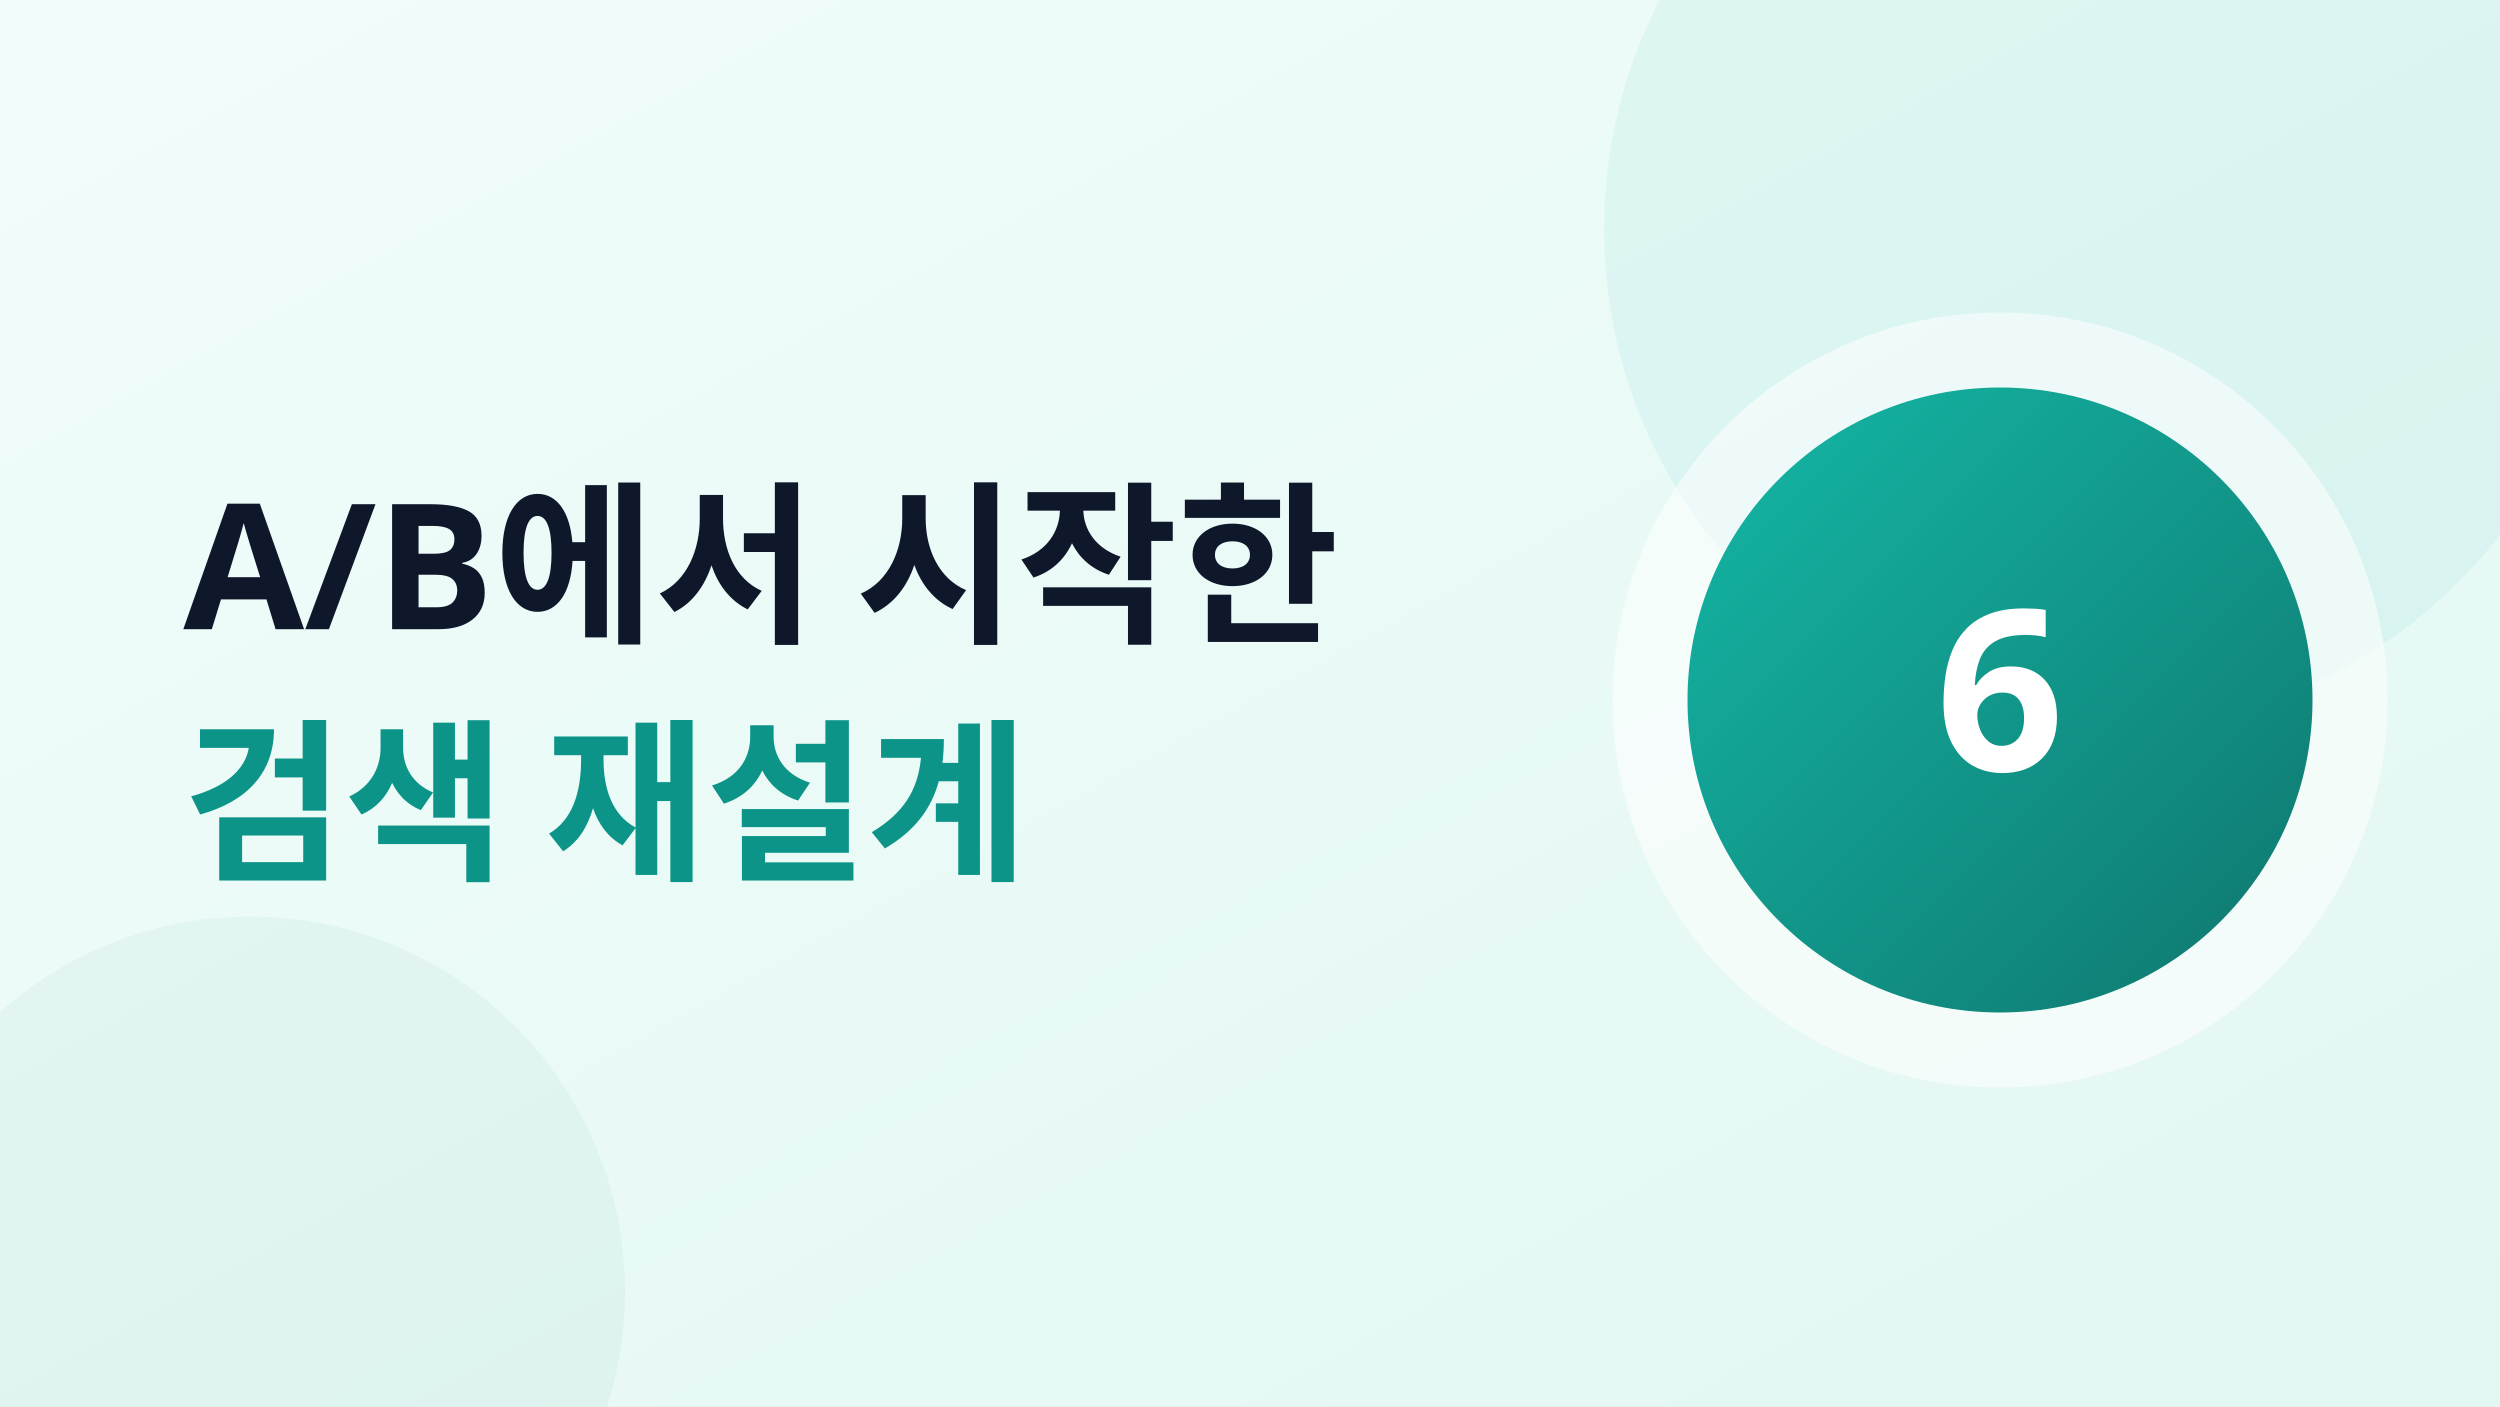
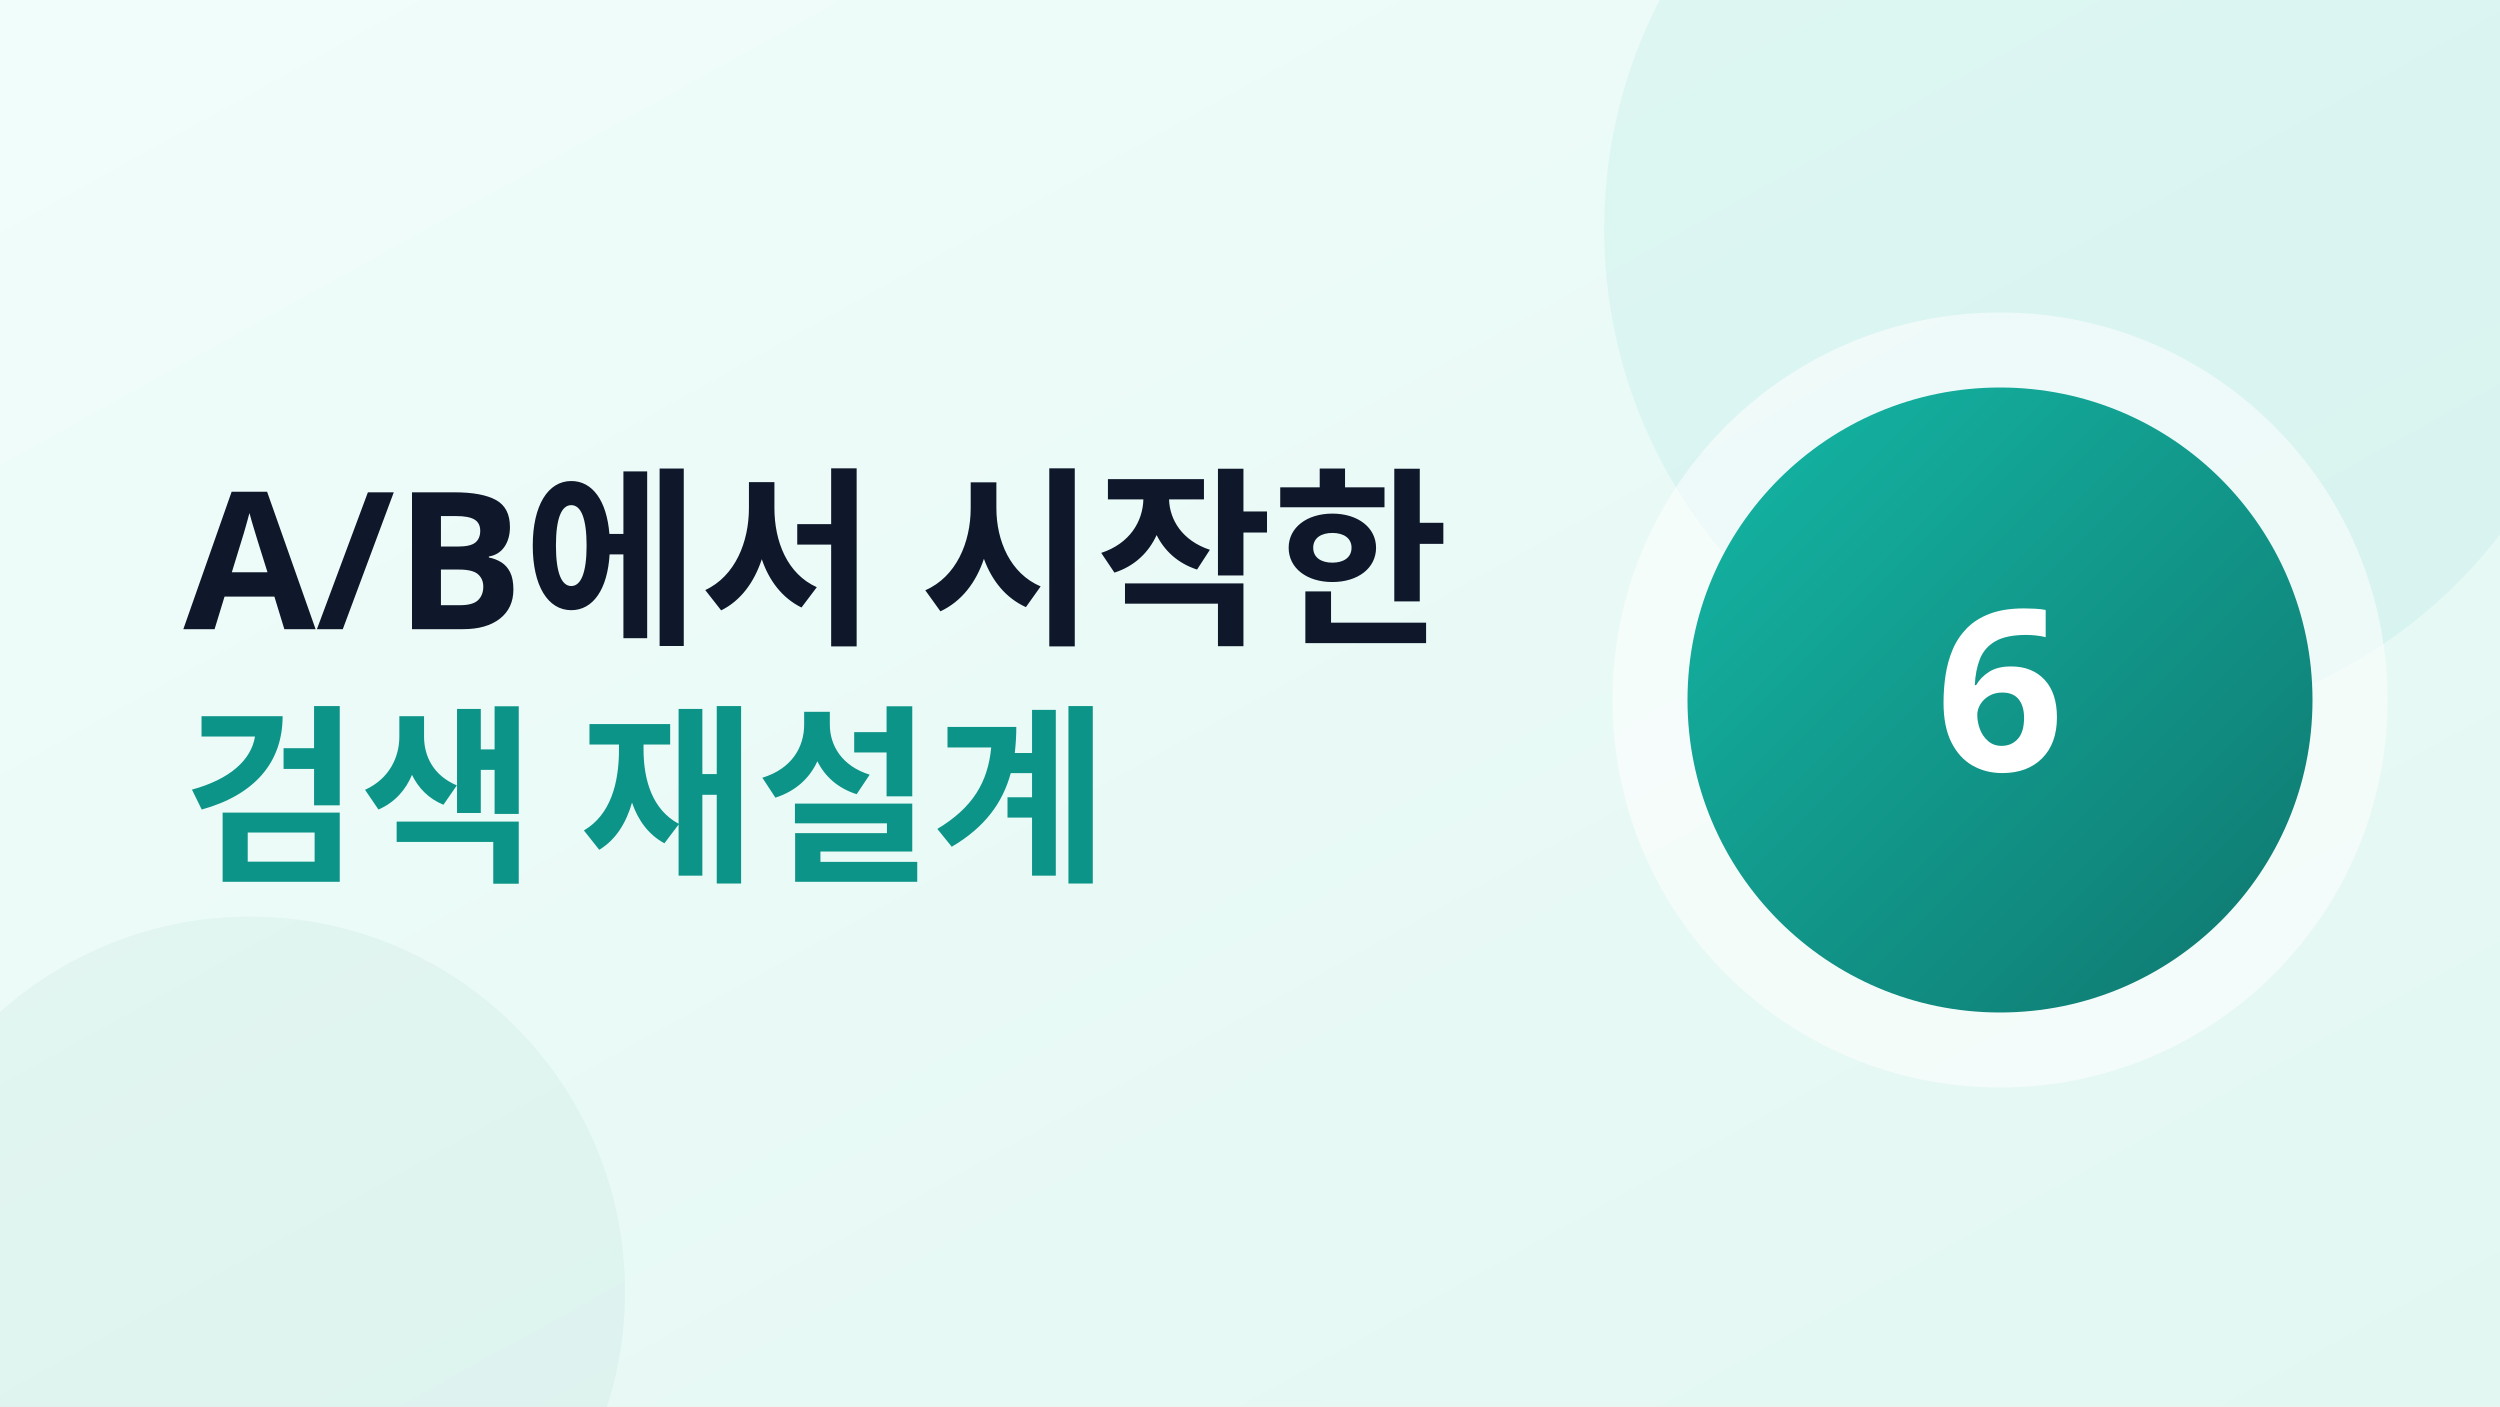
<svg xmlns="http://www.w3.org/2000/svg" viewBox="0 0 1200 675" role="img" aria-label="TECH NOTE · 온톨로지 6편 — A/B에서 시작한 검색 재설계">
  <defs>
    <linearGradient id="bg" x1="0" y1="0" x2="1" y2="1">
      <stop offset="0" stop-color="#f1fdfb" />
      <stop offset="1" stop-color="#e2f7f2" />
    </linearGradient>
    <linearGradient id="badge" x1="0" y1="0" x2="1" y2="1">
      <stop offset="0" stop-color="#14b8a6" />
      <stop offset="1" stop-color="#0f766e" />
    </linearGradient>
  </defs>
  <rect width="1200" height="675" fill="url(#bg)" />
  <circle cx="1010" cy="110" r="240" fill="#14b8a6" opacity="0.07" />
  <circle cx="120" cy="620" r="180" fill="#0f766e" opacity="0.05" />
-   <text x="88" y="302" font-family="Pretendard,'Pretendard Variable','Malgun Gothic','Apple SD Gothic Neo','Noto Sans KR',sans-serif" font-size="84" font-weight="800" fill="#0f172a">A/B에서 시작한</text>
-   <text x="88" y="416" font-family="Pretendard,'Pretendard Variable','Malgun Gothic','Apple SD Gothic Neo','Noto Sans KR',sans-serif" font-size="84" font-weight="800" fill="#0d9488">검색 재설계</text>
+   <text x="88" y="302" font-family="Pretendard,'Pretendard Variable','Malgun Gothic','Apple SD Gothic Neo','Noto Sans KR',sans-serif" font-size="92" font-weight="800" fill="#0f172a">A/B에서 시작한</text>
+   <text x="88" y="416" font-family="Pretendard,'Pretendard Variable','Malgun Gothic','Apple SD Gothic Neo','Noto Sans KR',sans-serif" font-size="92" font-weight="800" fill="#0d9488">검색 재설계</text>
  <circle cx="960" cy="336" r="186" fill="#ffffff" opacity="0.55" />
  <circle cx="960" cy="336" r="150" fill="url(#badge)" />
  <text x="960" y="370" text-anchor="middle" font-family="Pretendard,'Pretendard Variable','Malgun Gothic','Apple SD Gothic Neo','Noto Sans KR',sans-serif" font-size="108" font-weight="800" fill="#ffffff">6</text>
</svg>
